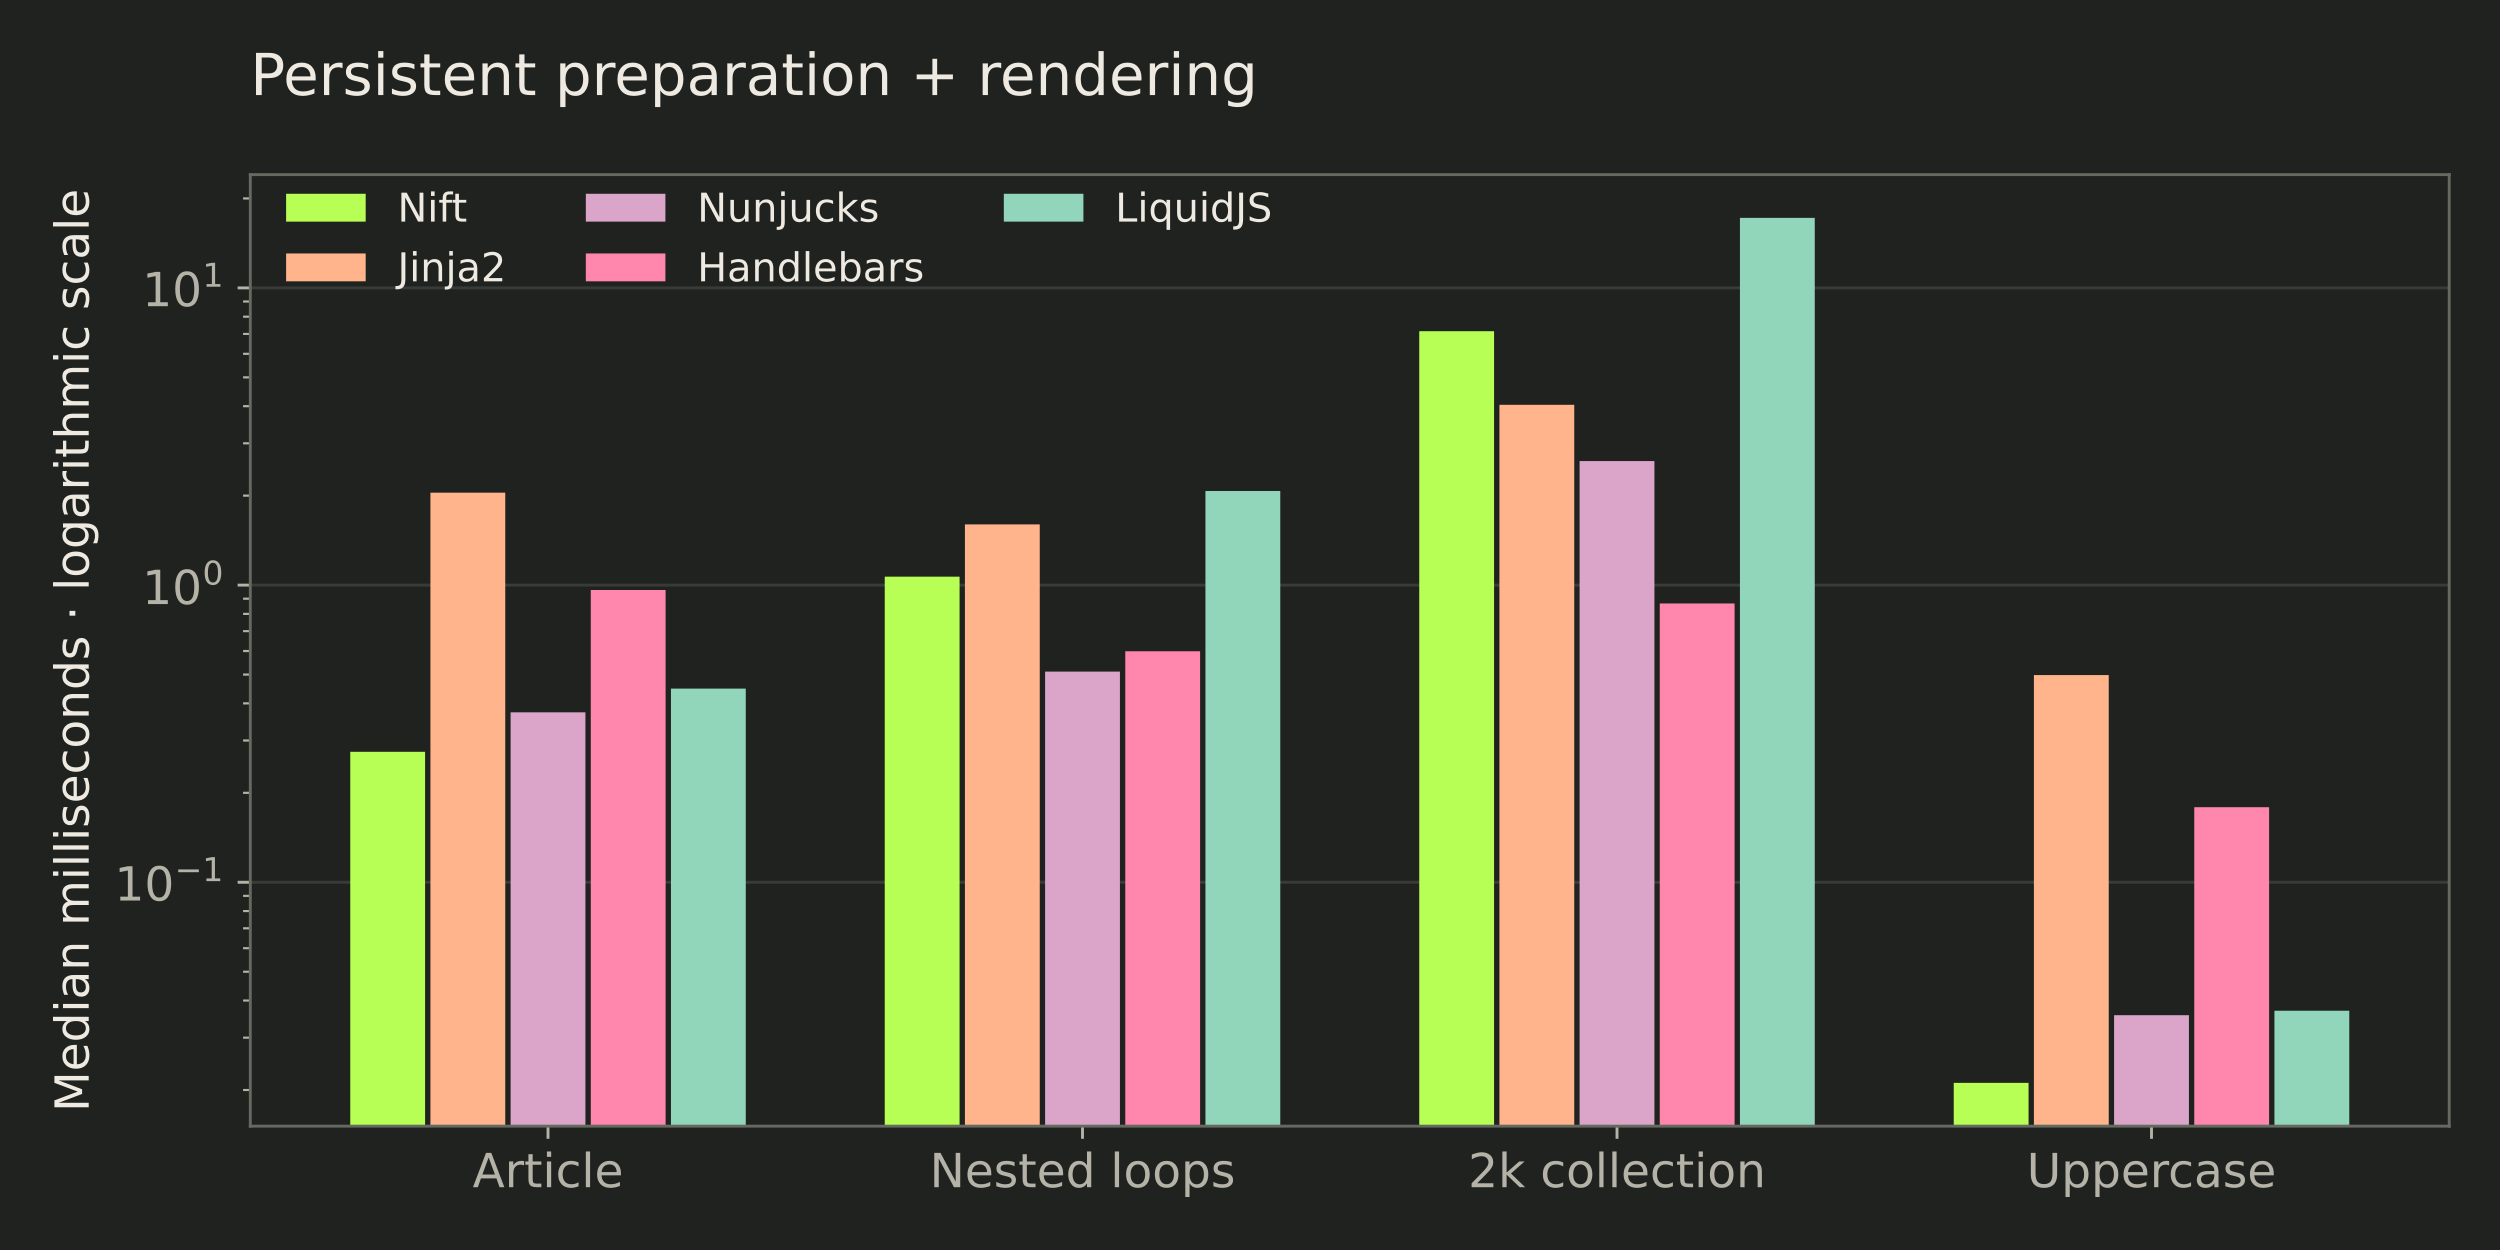
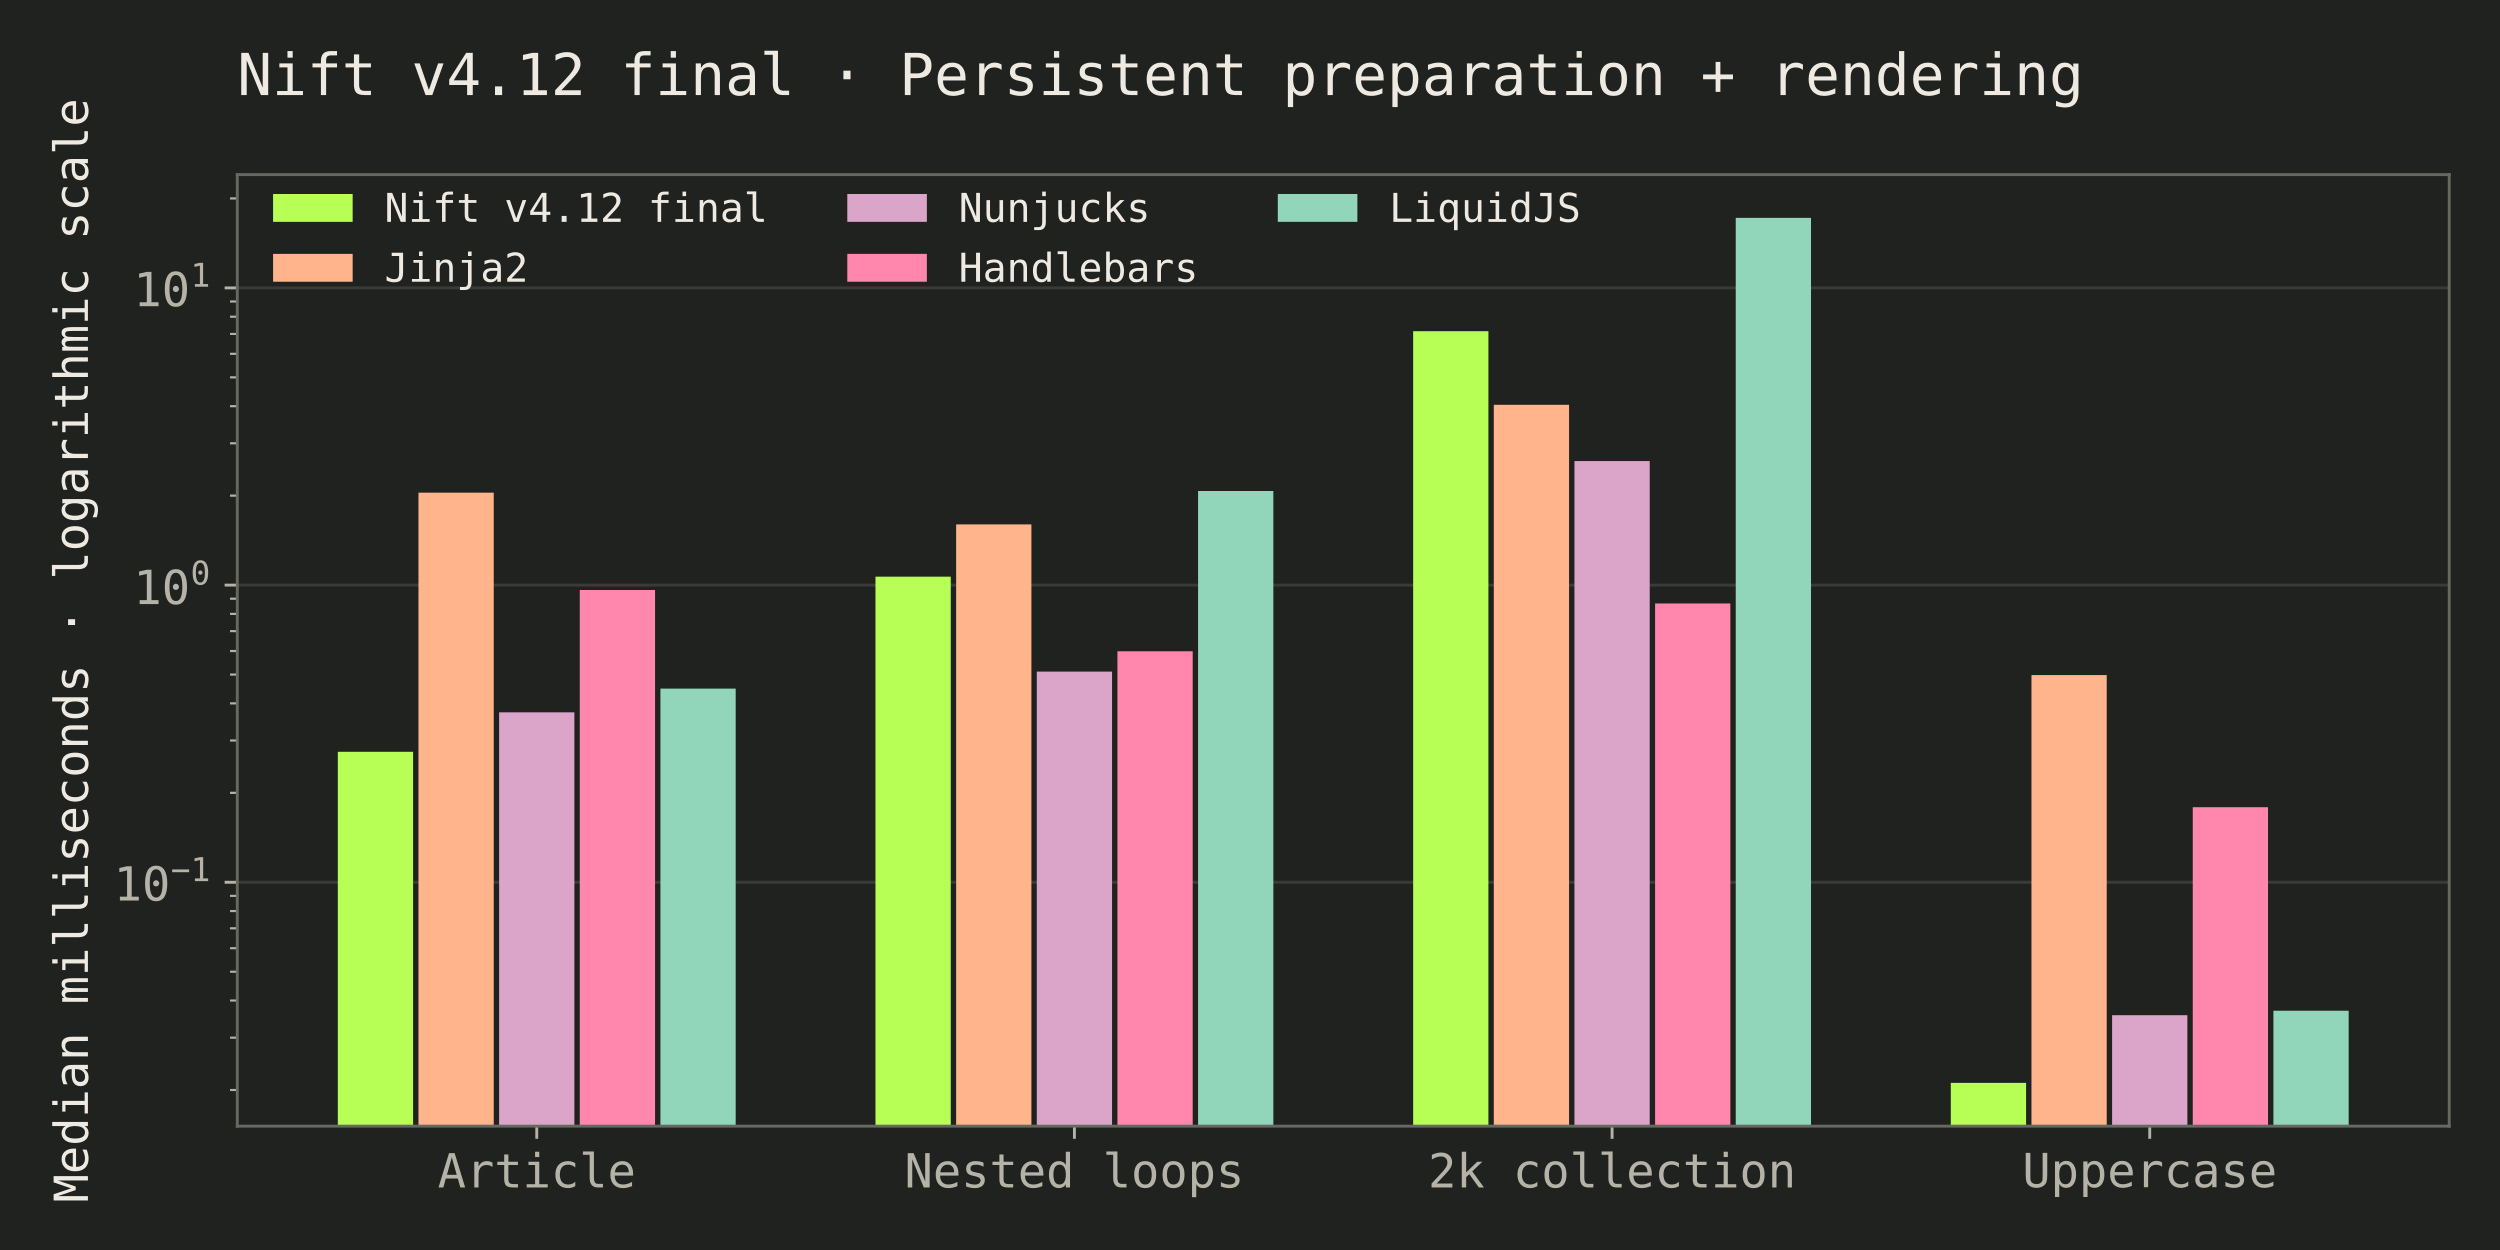
<svg xmlns="http://www.w3.org/2000/svg" xmlns:xlink="http://www.w3.org/1999/xlink" width="691.2pt" height="345.6pt" viewBox="0 0 691.2 345.6" version="1.1">
  <defs>
    <style type="text/css">*{stroke-linejoin: round; stroke-linecap: butt}</style>
  </defs>
  <g id="figure_1">
    <g id="patch_1">
      <path d="M 0 345.6  L 691.2 345.6  L 691.2 0  L 0 0  z " style="fill: #20221f" />
    </g>
    <g id="axes_1">
      <g id="patch_2">
-         <path d="M 69.203 311.357  L 677.16 311.357  L 677.16 48.28  L 69.203 48.28  z " style="fill: #20221f" />
+         <path d="M 65.603 311.357  L 677.16 311.357  L 677.16 48.28  L 65.603 48.28  z " style="fill: #20221f" />
      </g>
      <g id="matplotlib.axis_1">
        <g id="xtick_1">
          <g id="line2d_1">
            <defs>
-               <path id="m729737db2e" d="M 0 0  L 0 3.5  " style="stroke: #b5b3a8; stroke-width: 0.8" />
+               <path id="m305f9985b8" d="M 0 0  L 0 3.5  " style="stroke: #b5b3a8; stroke-width: 0.8" />
            </defs>
            <g>
-               <use xlink:href="#m729737db2e" x="151.515" y="311.357" style="fill: #b5b3a8; stroke: #b5b3a8; stroke-width: 0.8" />
+               <use xlink:href="#m305f9985b8" x="148.403" y="311.357" style="fill: #b5b3a8; stroke: #b5b3a8; stroke-width: 0.8" />
            </g>
          </g>
          <g id="text_1">
-             <text style="font-size: 13px; font-family: 'DejaVu Sans', 'Bitstream Vera Sans', 'Computer Modern Sans Serif', 'Lucida Grande', 'Verdana', 'Geneva', 'Lucid', 'Arial', 'Helvetica', 'Avant Garde', sans-serif; text-anchor: middle; fill: #b5b3a8" x="151.515" y="328.235" transform="rotate(-0 151.5152 328.2349)">Article</text>
+             <text style="font-size: 13px; font-family: 'DejaVu Sans Mono'; text-anchor: middle; fill: #b5b3a8" x="148.403" y="328.304" transform="rotate(-0 148.4026 328.304)">Article</text>
          </g>
        </g>
        <g id="xtick_2">
          <g id="line2d_2">
            <g>
-               <use xlink:href="#m729737db2e" x="299.293" y="311.357" style="fill: #b5b3a8; stroke: #b5b3a8; stroke-width: 0.8" />
+               <use xlink:href="#m305f9985b8" x="297.055" y="311.357" style="fill: #b5b3a8; stroke: #b5b3a8; stroke-width: 0.8" />
            </g>
          </g>
          <g id="text_2">
-             <text style="font-size: 13px; font-family: 'DejaVu Sans', 'Bitstream Vera Sans', 'Computer Modern Sans Serif', 'Lucida Grande', 'Verdana', 'Geneva', 'Lucid', 'Arial', 'Helvetica', 'Avant Garde', sans-serif; text-anchor: middle; fill: #b5b3a8" x="299.293" y="328.235" transform="rotate(-0 299.2927 328.2349)">Nested loops</text>
+             <text style="font-size: 13px; font-family: 'DejaVu Sans Mono'; text-anchor: middle; fill: #b5b3a8" x="297.055" y="328.304" transform="rotate(-0 297.0552 328.304)">Nested loops</text>
          </g>
        </g>
        <g id="xtick_3">
          <g id="line2d_3">
            <g>
-               <use xlink:href="#m729737db2e" x="447.07" y="311.357" style="fill: #b5b3a8; stroke: #b5b3a8; stroke-width: 0.8" />
+               <use xlink:href="#m305f9985b8" x="445.708" y="311.357" style="fill: #b5b3a8; stroke: #b5b3a8; stroke-width: 0.8" />
            </g>
          </g>
          <g id="text_3">
-             <text style="font-size: 13px; font-family: 'DejaVu Sans', 'Bitstream Vera Sans', 'Computer Modern Sans Serif', 'Lucida Grande', 'Verdana', 'Geneva', 'Lucid', 'Arial', 'Helvetica', 'Avant Garde', sans-serif; text-anchor: middle; fill: #b5b3a8" x="447.07" y="328.235" transform="rotate(-0 447.0703 328.2349)">2k collection</text>
+             <text style="font-size: 13px; font-family: 'DejaVu Sans Mono'; text-anchor: middle; fill: #b5b3a8" x="445.708" y="328.304" transform="rotate(-0 445.7078 328.304)">2k collection</text>
          </g>
        </g>
        <g id="xtick_4">
          <g id="line2d_4">
            <g>
-               <use xlink:href="#m729737db2e" x="594.848" y="311.357" style="fill: #b5b3a8; stroke: #b5b3a8; stroke-width: 0.8" />
+               <use xlink:href="#m305f9985b8" x="594.36" y="311.357" style="fill: #b5b3a8; stroke: #b5b3a8; stroke-width: 0.8" />
            </g>
          </g>
          <g id="text_4">
-             <text style="font-size: 13px; font-family: 'DejaVu Sans', 'Bitstream Vera Sans', 'Computer Modern Sans Serif', 'Lucida Grande', 'Verdana', 'Geneva', 'Lucid', 'Arial', 'Helvetica', 'Avant Garde', sans-serif; text-anchor: middle; fill: #b5b3a8" x="594.848" y="328.234" transform="rotate(-0 594.8479 328.2339)">Uppercase</text>
+             <text style="font-size: 13px; font-family: 'DejaVu Sans Mono'; text-anchor: middle; fill: #b5b3a8" x="594.36" y="328.234" transform="rotate(-0 594.3605 328.2339)">Uppercase</text>
          </g>
        </g>
      </g>
      <g id="matplotlib.axis_2">
        <g id="ytick_1">
          <g id="line2d_5">
-             <path d="M 69.203 243.932  L 677.16 243.932  " clip-path="url(#p167d2faf4c)" style="fill: none; stroke: #b0b0b0; stroke-opacity: 0.18; stroke-width: 0.8; stroke-linecap: square" />
+             <path d="M 65.603 243.932  L 677.16 243.932  " clip-path="url(#pcf26311eda)" style="fill: none; stroke: #b0b0b0; stroke-opacity: 0.18; stroke-width: 0.8; stroke-linecap: square" />
          </g>
          <g id="line2d_6">
            <defs>
-               <path id="m79aa11fd9c" d="M 0 0  L -3.5 0  " style="stroke: #b5b3a8; stroke-width: 0.8" />
+               <path id="mb74f4202fd" d="M 0 0  L -3.5 0  " style="stroke: #b5b3a8; stroke-width: 0.8" />
            </defs>
            <g>
-               <use xlink:href="#m79aa11fd9c" x="69.203" y="243.932" style="fill: #b5b3a8; stroke: #b5b3a8; stroke-width: 0.8" />
+               <use xlink:href="#mb74f4202fd" x="65.603" y="243.932" style="fill: #b5b3a8; stroke: #b5b3a8; stroke-width: 0.8" />
            </g>
          </g>
          <g id="text_5">
-             <g style="fill: #b5b3a8" transform="translate(31.65305 249.9774)">
+             <g style="fill: #b5b3a8" transform="translate(31.43305 249.9774)">
              <text>
-                 <tspan x="0" y="-0.992" style="font-size: 13px; font-family: 'DejaVu Sans'; fill: #b5b3a8">1</tspan>
-                 <tspan x="8.271" y="-0.992" style="font-size: 13px; font-family: 'DejaVu Sans'; fill: #b5b3a8">0</tspan>
-                 <tspan x="16.666" y="-6.361" style="font-size: 9.1px; font-family: 'DejaVu Sans'; fill: #b5b3a8">−</tspan>
-                 <tspan x="24.291" y="-6.361" style="font-size: 9.1px; font-family: 'DejaVu Sans'; fill: #b5b3a8">1</tspan>
+                 <tspan x="0" y="-0.992" style="font-size: 13px; font-family: 'DejaVu Sans Mono'; fill: #b5b3a8">1</tspan>
+                 <tspan x="7.827" y="-0.992" style="font-size: 13px; font-family: 'DejaVu Sans Mono'; fill: #b5b3a8">0</tspan>
+                 <tspan x="15.778" y="-6.361" style="font-size: 9.1px; font-family: 'DejaVu Sans Mono'; fill: #b5b3a8">−</tspan>
+                 <tspan x="21.256" y="-6.361" style="font-size: 9.1px; font-family: 'DejaVu Sans Mono'; fill: #b5b3a8">1</tspan>
              </text>
            </g>
          </g>
        </g>
        <g id="ytick_2">
          <g id="line2d_7">
-             <path d="M 69.203 161.766  L 677.16 161.766  " clip-path="url(#p167d2faf4c)" style="fill: none; stroke: #b0b0b0; stroke-opacity: 0.18; stroke-width: 0.8; stroke-linecap: square" />
+             <path d="M 65.603 161.766  L 677.16 161.766  " clip-path="url(#pcf26311eda)" style="fill: none; stroke: #b0b0b0; stroke-opacity: 0.18; stroke-width: 0.8; stroke-linecap: square" />
          </g>
          <g id="line2d_8">
            <g>
-               <use xlink:href="#m79aa11fd9c" x="69.203" y="161.766" style="fill: #b5b3a8; stroke: #b5b3a8; stroke-width: 0.8" />
+               <use xlink:href="#mb74f4202fd" x="65.603" y="161.766" style="fill: #b5b3a8; stroke: #b5b3a8; stroke-width: 0.8" />
            </g>
          </g>
          <g id="text_6">
-             <g style="fill: #b5b3a8" transform="translate(39.32305 167.8764)">
+             <g style="fill: #b5b3a8" transform="translate(36.89305 167.8764)">
              <text>
-                 <tspan x="0" y="-0.872" style="font-size: 13px; font-family: 'DejaVu Sans'; fill: #b5b3a8">1</tspan>
-                 <tspan x="8.271" y="-0.872" style="font-size: 13px; font-family: 'DejaVu Sans'; fill: #b5b3a8">0</tspan>
-                 <tspan x="16.666" y="-6.241" style="font-size: 9.1px; font-family: 'DejaVu Sans'; fill: #b5b3a8">0</tspan>
+                 <tspan x="0" y="-0.872" style="font-size: 13px; font-family: 'DejaVu Sans Mono'; fill: #b5b3a8">1</tspan>
+                 <tspan x="7.827" y="-0.872" style="font-size: 13px; font-family: 'DejaVu Sans Mono'; fill: #b5b3a8">0</tspan>
+                 <tspan x="15.778" y="-6.241" style="font-size: 9.1px; font-family: 'DejaVu Sans Mono'; fill: #b5b3a8">0</tspan>
              </text>
            </g>
          </g>
        </g>
        <g id="ytick_3">
          <g id="line2d_9">
-             <path d="M 69.203 79.6  L 677.16 79.6  " clip-path="url(#p167d2faf4c)" style="fill: none; stroke: #b0b0b0; stroke-opacity: 0.18; stroke-width: 0.8; stroke-linecap: square" />
+             <path d="M 65.603 79.6  L 677.16 79.6  " clip-path="url(#pcf26311eda)" style="fill: none; stroke: #b0b0b0; stroke-opacity: 0.18; stroke-width: 0.8; stroke-linecap: square" />
          </g>
          <g id="line2d_10">
            <g>
-               <use xlink:href="#m79aa11fd9c" x="69.203" y="79.6" style="fill: #b5b3a8; stroke: #b5b3a8; stroke-width: 0.8" />
+               <use xlink:href="#mb74f4202fd" x="65.603" y="79.6" style="fill: #b5b3a8; stroke: #b5b3a8; stroke-width: 0.8" />
            </g>
          </g>
          <g id="text_7">
-             <g style="fill: #b5b3a8" transform="translate(39.32305 85.64548)">
+             <g style="fill: #b5b3a8" transform="translate(36.89305 85.64548)">
              <text>
-                 <tspan x="0" y="-0.992" style="font-size: 13px; font-family: 'DejaVu Sans'; fill: #b5b3a8">1</tspan>
-                 <tspan x="8.271" y="-0.992" style="font-size: 13px; font-family: 'DejaVu Sans'; fill: #b5b3a8">0</tspan>
-                 <tspan x="16.666" y="-6.361" style="font-size: 9.1px; font-family: 'DejaVu Sans'; fill: #b5b3a8">1</tspan>
+                 <tspan x="0" y="-0.992" style="font-size: 13px; font-family: 'DejaVu Sans Mono'; fill: #b5b3a8">1</tspan>
+                 <tspan x="7.827" y="-0.992" style="font-size: 13px; font-family: 'DejaVu Sans Mono'; fill: #b5b3a8">0</tspan>
+                 <tspan x="15.778" y="-6.361" style="font-size: 9.1px; font-family: 'DejaVu Sans Mono'; fill: #b5b3a8">1</tspan>
              </text>
            </g>
          </g>
        </g>
        <g id="ytick_4">
          <g id="line2d_11">
            <defs>
-               <path id="m4dfe075dbd" d="M 0 0  L -2 0  " style="stroke: #b5b3a8; stroke-width: 0.6" />
+               <path id="m872b41bc25" d="M 0 0  L -2 0  " style="stroke: #b5b3a8; stroke-width: 0.6" />
            </defs>
            <g>
-               <use xlink:href="#m4dfe075dbd" x="69.203" y="301.364" style="fill: #b5b3a8; stroke: #b5b3a8; stroke-width: 0.6" />
+               <use xlink:href="#m872b41bc25" x="65.603" y="301.364" style="fill: #b5b3a8; stroke: #b5b3a8; stroke-width: 0.6" />
            </g>
          </g>
        </g>
        <g id="ytick_5">
          <g id="line2d_12">
            <g>
-               <use xlink:href="#m4dfe075dbd" x="69.203" y="286.895" style="fill: #b5b3a8; stroke: #b5b3a8; stroke-width: 0.6" />
+               <use xlink:href="#m872b41bc25" x="65.603" y="286.895" style="fill: #b5b3a8; stroke: #b5b3a8; stroke-width: 0.6" />
            </g>
          </g>
        </g>
        <g id="ytick_6">
          <g id="line2d_13">
            <g>
-               <use xlink:href="#m4dfe075dbd" x="69.203" y="276.63" style="fill: #b5b3a8; stroke: #b5b3a8; stroke-width: 0.6" />
+               <use xlink:href="#m872b41bc25" x="65.603" y="276.63" style="fill: #b5b3a8; stroke: #b5b3a8; stroke-width: 0.6" />
            </g>
          </g>
        </g>
        <g id="ytick_7">
          <g id="line2d_14">
            <g>
-               <use xlink:href="#m4dfe075dbd" x="69.203" y="268.667" style="fill: #b5b3a8; stroke: #b5b3a8; stroke-width: 0.6" />
+               <use xlink:href="#m872b41bc25" x="65.603" y="268.667" style="fill: #b5b3a8; stroke: #b5b3a8; stroke-width: 0.6" />
            </g>
          </g>
        </g>
        <g id="ytick_8">
          <g id="line2d_15">
            <g>
-               <use xlink:href="#m4dfe075dbd" x="69.203" y="262.161" style="fill: #b5b3a8; stroke: #b5b3a8; stroke-width: 0.6" />
+               <use xlink:href="#m872b41bc25" x="65.603" y="262.161" style="fill: #b5b3a8; stroke: #b5b3a8; stroke-width: 0.6" />
            </g>
          </g>
        </g>
        <g id="ytick_9">
          <g id="line2d_16">
            <g>
-               <use xlink:href="#m4dfe075dbd" x="69.203" y="256.66" style="fill: #b5b3a8; stroke: #b5b3a8; stroke-width: 0.6" />
+               <use xlink:href="#m872b41bc25" x="65.603" y="256.66" style="fill: #b5b3a8; stroke: #b5b3a8; stroke-width: 0.6" />
            </g>
          </g>
        </g>
        <g id="ytick_10">
          <g id="line2d_17">
            <g>
-               <use xlink:href="#m4dfe075dbd" x="69.203" y="251.895" style="fill: #b5b3a8; stroke: #b5b3a8; stroke-width: 0.6" />
+               <use xlink:href="#m872b41bc25" x="65.603" y="251.895" style="fill: #b5b3a8; stroke: #b5b3a8; stroke-width: 0.6" />
            </g>
          </g>
        </g>
        <g id="ytick_11">
          <g id="line2d_18">
            <g>
-               <use xlink:href="#m4dfe075dbd" x="69.203" y="247.692" style="fill: #b5b3a8; stroke: #b5b3a8; stroke-width: 0.6" />
+               <use xlink:href="#m872b41bc25" x="65.603" y="247.692" style="fill: #b5b3a8; stroke: #b5b3a8; stroke-width: 0.6" />
            </g>
          </g>
        </g>
        <g id="ytick_12">
          <g id="line2d_19">
            <g>
-               <use xlink:href="#m4dfe075dbd" x="69.203" y="219.198" style="fill: #b5b3a8; stroke: #b5b3a8; stroke-width: 0.6" />
+               <use xlink:href="#m872b41bc25" x="65.603" y="219.198" style="fill: #b5b3a8; stroke: #b5b3a8; stroke-width: 0.6" />
            </g>
          </g>
        </g>
        <g id="ytick_13">
          <g id="line2d_20">
            <g>
-               <use xlink:href="#m4dfe075dbd" x="69.203" y="204.729" style="fill: #b5b3a8; stroke: #b5b3a8; stroke-width: 0.6" />
+               <use xlink:href="#m872b41bc25" x="65.603" y="204.729" style="fill: #b5b3a8; stroke: #b5b3a8; stroke-width: 0.6" />
            </g>
          </g>
        </g>
        <g id="ytick_14">
          <g id="line2d_21">
            <g>
-               <use xlink:href="#m4dfe075dbd" x="69.203" y="194.464" style="fill: #b5b3a8; stroke: #b5b3a8; stroke-width: 0.6" />
+               <use xlink:href="#m872b41bc25" x="65.603" y="194.464" style="fill: #b5b3a8; stroke: #b5b3a8; stroke-width: 0.6" />
            </g>
          </g>
        </g>
        <g id="ytick_15">
          <g id="line2d_22">
            <g>
-               <use xlink:href="#m4dfe075dbd" x="69.203" y="186.501" style="fill: #b5b3a8; stroke: #b5b3a8; stroke-width: 0.6" />
+               <use xlink:href="#m872b41bc25" x="65.603" y="186.501" style="fill: #b5b3a8; stroke: #b5b3a8; stroke-width: 0.6" />
            </g>
          </g>
        </g>
        <g id="ytick_16">
          <g id="line2d_23">
            <g>
-               <use xlink:href="#m4dfe075dbd" x="69.203" y="179.995" style="fill: #b5b3a8; stroke: #b5b3a8; stroke-width: 0.6" />
+               <use xlink:href="#m872b41bc25" x="65.603" y="179.995" style="fill: #b5b3a8; stroke: #b5b3a8; stroke-width: 0.6" />
            </g>
          </g>
        </g>
        <g id="ytick_17">
          <g id="line2d_24">
            <g>
-               <use xlink:href="#m4dfe075dbd" x="69.203" y="174.494" style="fill: #b5b3a8; stroke: #b5b3a8; stroke-width: 0.6" />
+               <use xlink:href="#m872b41bc25" x="65.603" y="174.494" style="fill: #b5b3a8; stroke: #b5b3a8; stroke-width: 0.6" />
            </g>
          </g>
        </g>
        <g id="ytick_18">
          <g id="line2d_25">
            <g>
-               <use xlink:href="#m4dfe075dbd" x="69.203" y="169.729" style="fill: #b5b3a8; stroke: #b5b3a8; stroke-width: 0.6" />
+               <use xlink:href="#m872b41bc25" x="65.603" y="169.729" style="fill: #b5b3a8; stroke: #b5b3a8; stroke-width: 0.6" />
            </g>
          </g>
        </g>
        <g id="ytick_19">
          <g id="line2d_26">
            <g>
-               <use xlink:href="#m4dfe075dbd" x="69.203" y="165.526" style="fill: #b5b3a8; stroke: #b5b3a8; stroke-width: 0.6" />
+               <use xlink:href="#m872b41bc25" x="65.603" y="165.526" style="fill: #b5b3a8; stroke: #b5b3a8; stroke-width: 0.6" />
            </g>
          </g>
        </g>
        <g id="ytick_20">
          <g id="line2d_27">
            <g>
-               <use xlink:href="#m4dfe075dbd" x="69.203" y="137.032" style="fill: #b5b3a8; stroke: #b5b3a8; stroke-width: 0.6" />
+               <use xlink:href="#m872b41bc25" x="65.603" y="137.032" style="fill: #b5b3a8; stroke: #b5b3a8; stroke-width: 0.6" />
            </g>
          </g>
        </g>
        <g id="ytick_21">
          <g id="line2d_28">
            <g>
-               <use xlink:href="#m4dfe075dbd" x="69.203" y="122.563" style="fill: #b5b3a8; stroke: #b5b3a8; stroke-width: 0.6" />
+               <use xlink:href="#m872b41bc25" x="65.603" y="122.563" style="fill: #b5b3a8; stroke: #b5b3a8; stroke-width: 0.6" />
            </g>
          </g>
        </g>
        <g id="ytick_22">
          <g id="line2d_29">
            <g>
-               <use xlink:href="#m4dfe075dbd" x="69.203" y="112.298" style="fill: #b5b3a8; stroke: #b5b3a8; stroke-width: 0.6" />
+               <use xlink:href="#m872b41bc25" x="65.603" y="112.298" style="fill: #b5b3a8; stroke: #b5b3a8; stroke-width: 0.6" />
            </g>
          </g>
        </g>
        <g id="ytick_23">
          <g id="line2d_30">
            <g>
-               <use xlink:href="#m4dfe075dbd" x="69.203" y="104.335" style="fill: #b5b3a8; stroke: #b5b3a8; stroke-width: 0.6" />
+               <use xlink:href="#m872b41bc25" x="65.603" y="104.335" style="fill: #b5b3a8; stroke: #b5b3a8; stroke-width: 0.6" />
            </g>
          </g>
        </g>
        <g id="ytick_24">
          <g id="line2d_31">
            <g>
-               <use xlink:href="#m4dfe075dbd" x="69.203" y="97.829" style="fill: #b5b3a8; stroke: #b5b3a8; stroke-width: 0.6" />
+               <use xlink:href="#m872b41bc25" x="65.603" y="97.829" style="fill: #b5b3a8; stroke: #b5b3a8; stroke-width: 0.6" />
            </g>
          </g>
        </g>
        <g id="ytick_25">
          <g id="line2d_32">
            <g>
-               <use xlink:href="#m4dfe075dbd" x="69.203" y="92.328" style="fill: #b5b3a8; stroke: #b5b3a8; stroke-width: 0.6" />
+               <use xlink:href="#m872b41bc25" x="65.603" y="92.328" style="fill: #b5b3a8; stroke: #b5b3a8; stroke-width: 0.6" />
            </g>
          </g>
        </g>
        <g id="ytick_26">
          <g id="line2d_33">
            <g>
-               <use xlink:href="#m4dfe075dbd" x="69.203" y="87.563" style="fill: #b5b3a8; stroke: #b5b3a8; stroke-width: 0.6" />
+               <use xlink:href="#m872b41bc25" x="65.603" y="87.563" style="fill: #b5b3a8; stroke: #b5b3a8; stroke-width: 0.6" />
            </g>
          </g>
        </g>
        <g id="ytick_27">
          <g id="line2d_34">
            <g>
-               <use xlink:href="#m4dfe075dbd" x="69.203" y="83.36" style="fill: #b5b3a8; stroke: #b5b3a8; stroke-width: 0.6" />
+               <use xlink:href="#m872b41bc25" x="65.603" y="83.36" style="fill: #b5b3a8; stroke: #b5b3a8; stroke-width: 0.6" />
            </g>
          </g>
        </g>
        <g id="ytick_28">
          <g id="line2d_35">
            <g>
-               <use xlink:href="#m4dfe075dbd" x="69.203" y="54.866" style="fill: #b5b3a8; stroke: #b5b3a8; stroke-width: 0.6" />
+               <use xlink:href="#m872b41bc25" x="65.603" y="54.866" style="fill: #b5b3a8; stroke: #b5b3a8; stroke-width: 0.6" />
            </g>
          </g>
        </g>
        <g id="text_8">
-           <text style="font-size: 13px; font-family: 'DejaVu Sans', 'Bitstream Vera Sans', 'Computer Modern Sans Serif', 'Lucida Grande', 'Verdana', 'Geneva', 'Lucid', 'Arial', 'Helvetica', 'Avant Garde', sans-serif; text-anchor: middle; fill: #eeeae1" x="24.53" y="179.818" transform="rotate(-90 24.53 179.8185)">Median milliseconds · logarithmic scale</text>
+           <text style="font-size: 13px; font-family: 'DejaVu Sans Mono'; text-anchor: middle; fill: #eeeae1" x="24.31" y="179.818" transform="rotate(-90 24.31 179.8185)">Median milliseconds · logarithmic scale</text>
        </g>
      </g>
      <g id="patch_3">
-         <path d="M 96.837 82327.723  L 117.526 82327.723  L 117.526 207.857  L 96.837 207.857  z " clip-path="url(#p167d2faf4c)" style="fill: #b8ff55" />
+         <path d="M 93.401 82327.723  L 114.212 82327.723  L 114.212 207.857  L 93.401 207.857  z " clip-path="url(#pcf26311eda)" style="fill: #b8ff55" />
      </g>
      <g id="patch_4">
-         <path d="M 244.615 82327.723  L 265.304 82327.723  L 265.304 159.433  L 244.615 159.433  z " clip-path="url(#p167d2faf4c)" style="fill: #b8ff55" />
+         <path d="M 242.054 82327.723  L 262.865 82327.723  L 262.865 159.433  L 242.054 159.433  z " clip-path="url(#pcf26311eda)" style="fill: #b8ff55" />
      </g>
      <g id="patch_5">
-         <path d="M 392.393 82327.723  L 413.081 82327.723  L 413.081 91.578  L 392.393 91.578  z " clip-path="url(#p167d2faf4c)" style="fill: #b8ff55" />
+         <path d="M 390.706 82327.723  L 411.518 82327.723  L 411.518 91.578  L 390.706 91.578  z " clip-path="url(#pcf26311eda)" style="fill: #b8ff55" />
      </g>
      <g id="patch_6">
-         <path d="M 540.17 82327.723  L 560.859 82327.723  L 560.859 299.399  L 540.17 299.399  z " clip-path="url(#p167d2faf4c)" style="fill: #b8ff55" />
+         <path d="M 539.359 82327.723  L 560.17 82327.723  L 560.17 299.399  L 539.359 299.399  z " clip-path="url(#pcf26311eda)" style="fill: #b8ff55" />
      </g>
      <g id="patch_7">
-         <path d="M 119.004 82327.723  L 139.693 82327.723  L 139.693 136.213  L 119.004 136.213  z " clip-path="url(#p167d2faf4c)" style="fill: #ffb48c" />
+         <path d="M 115.699 82327.723  L 136.51 82327.723  L 136.51 136.213  L 115.699 136.213  z " clip-path="url(#pcf26311eda)" style="fill: #ffb48c" />
      </g>
      <g id="patch_8">
-         <path d="M 266.782 82327.723  L 287.471 82327.723  L 287.471 144.989  L 266.782 144.989  z " clip-path="url(#p167d2faf4c)" style="fill: #ffb48c" />
+         <path d="M 264.352 82327.723  L 285.163 82327.723  L 285.163 144.989  L 264.352 144.989  z " clip-path="url(#pcf26311eda)" style="fill: #ffb48c" />
      </g>
      <g id="patch_9">
-         <path d="M 414.559 82327.723  L 435.248 82327.723  L 435.248 111.925  L 414.559 111.925  z " clip-path="url(#p167d2faf4c)" style="fill: #ffb48c" />
+         <path d="M 413.004 82327.723  L 433.816 82327.723  L 433.816 111.925  L 413.004 111.925  z " clip-path="url(#pcf26311eda)" style="fill: #ffb48c" />
      </g>
      <g id="patch_10">
-         <path d="M 562.337 82327.723  L 583.026 82327.723  L 583.026 186.647  L 562.337 186.647  z " clip-path="url(#p167d2faf4c)" style="fill: #ffb48c" />
+         <path d="M 561.657 82327.723  L 582.468 82327.723  L 582.468 186.647  L 561.657 186.647  z " clip-path="url(#pcf26311eda)" style="fill: #ffb48c" />
      </g>
      <g id="patch_11">
-         <path d="M 141.171 82327.723  L 161.86 82327.723  L 161.86 196.954  L 141.171 196.954  z " clip-path="url(#p167d2faf4c)" style="fill: #dba5ca" />
+         <path d="M 137.997 82327.723  L 158.808 82327.723  L 158.808 196.954  L 137.997 196.954  z " clip-path="url(#pcf26311eda)" style="fill: #dba5ca" />
      </g>
      <g id="patch_12">
-         <path d="M 288.948 82327.723  L 309.637 82327.723  L 309.637 185.687  L 288.948 185.687  z " clip-path="url(#p167d2faf4c)" style="fill: #dba5ca" />
+         <path d="M 286.65 82327.723  L 307.461 82327.723  L 307.461 185.687  L 286.65 185.687  z " clip-path="url(#pcf26311eda)" style="fill: #dba5ca" />
      </g>
      <g id="patch_13">
-         <path d="M 436.726 82327.723  L 457.415 82327.723  L 457.415 127.467  L 436.726 127.467  z " clip-path="url(#p167d2faf4c)" style="fill: #dba5ca" />
+         <path d="M 435.302 82327.723  L 456.114 82327.723  L 456.114 127.467  L 435.302 127.467  z " clip-path="url(#pcf26311eda)" style="fill: #dba5ca" />
      </g>
      <g id="patch_14">
-         <path d="M 584.503 82327.723  L 605.192 82327.723  L 605.192 280.683  L 584.503 280.683  z " clip-path="url(#p167d2faf4c)" style="fill: #dba5ca" />
+         <path d="M 583.955 82327.723  L 604.766 82327.723  L 604.766 280.683  L 583.955 280.683  z " clip-path="url(#pcf26311eda)" style="fill: #dba5ca" />
      </g>
      <g id="patch_15">
-         <path d="M 163.337 82327.723  L 184.026 82327.723  L 184.026 163.125  L 163.337 163.125  z " clip-path="url(#p167d2faf4c)" style="fill: #ff87ad" />
+         <path d="M 160.295 82327.723  L 181.106 82327.723  L 181.106 163.125  L 160.295 163.125  z " clip-path="url(#pcf26311eda)" style="fill: #ff87ad" />
      </g>
      <g id="patch_16">
-         <path d="M 311.115 82327.723  L 331.804 82327.723  L 331.804 180.068  L 311.115 180.068  z " clip-path="url(#p167d2faf4c)" style="fill: #ff87ad" />
+         <path d="M 308.947 82327.723  L 329.759 82327.723  L 329.759 180.068  L 308.947 180.068  z " clip-path="url(#pcf26311eda)" style="fill: #ff87ad" />
      </g>
      <g id="patch_17">
-         <path d="M 458.893 82327.723  L 479.581 82327.723  L 479.581 166.848  L 458.893 166.848  z " clip-path="url(#p167d2faf4c)" style="fill: #ff87ad" />
+         <path d="M 457.6 82327.723  L 478.411 82327.723  L 478.411 166.848  L 457.6 166.848  z " clip-path="url(#pcf26311eda)" style="fill: #ff87ad" />
      </g>
      <g id="patch_18">
-         <path d="M 606.67 82327.723  L 627.359 82327.723  L 627.359 223.177  L 606.67 223.177  z " clip-path="url(#p167d2faf4c)" style="fill: #ff87ad" />
+         <path d="M 606.253 82327.723  L 627.064 82327.723  L 627.064 223.177  L 606.253 223.177  z " clip-path="url(#pcf26311eda)" style="fill: #ff87ad" />
      </g>
      <g id="patch_19">
-         <path d="M 185.504 82327.723  L 206.193 82327.723  L 206.193 190.386  L 185.504 190.386  z " clip-path="url(#p167d2faf4c)" style="fill: #91d5bb" />
+         <path d="M 182.593 82327.723  L 203.404 82327.723  L 203.404 190.386  L 182.593 190.386  z " clip-path="url(#pcf26311eda)" style="fill: #91d5bb" />
      </g>
      <g id="patch_20">
-         <path d="M 333.282 82327.723  L 353.97 82327.723  L 353.97 135.759  L 333.282 135.759  z " clip-path="url(#p167d2faf4c)" style="fill: #91d5bb" />
+         <path d="M 331.245 82327.723  L 352.057 82327.723  L 352.057 135.759  L 331.245 135.759  z " clip-path="url(#pcf26311eda)" style="fill: #91d5bb" />
      </g>
      <g id="patch_21">
-         <path d="M 481.059 82327.723  L 501.748 82327.723  L 501.748 60.238  L 481.059 60.238  z " clip-path="url(#p167d2faf4c)" style="fill: #91d5bb" />
+         <path d="M 479.898 82327.723  L 500.709 82327.723  L 500.709 60.238  L 479.898 60.238  z " clip-path="url(#pcf26311eda)" style="fill: #91d5bb" />
      </g>
      <g id="patch_22">
-         <path d="M 628.837 82327.723  L 649.526 82327.723  L 649.526 279.444  L 628.837 279.444  z " clip-path="url(#p167d2faf4c)" style="fill: #91d5bb" />
+         <path d="M 628.551 82327.723  L 649.362 82327.723  L 649.362 279.444  L 628.551 279.444  z " clip-path="url(#pcf26311eda)" style="fill: #91d5bb" />
      </g>
      <g id="patch_23">
-         <path d="M 69.203 311.357  L 69.203 48.28  " style="fill: none; stroke: #66695f; stroke-width: 0.8; stroke-linejoin: miter; stroke-linecap: square" />
+         <path d="M 65.603 311.357  L 65.603 48.28  " style="fill: none; stroke: #66695f; stroke-width: 0.8; stroke-linejoin: miter; stroke-linecap: square" />
      </g>
      <g id="patch_24">
        <path d="M 677.16 311.357  L 677.16 48.28  " style="fill: none; stroke: #66695f; stroke-width: 0.8; stroke-linejoin: miter; stroke-linecap: square" />
      </g>
      <g id="patch_25">
-         <path d="M 69.203 311.357  L 677.16 311.357  " style="fill: none; stroke: #66695f; stroke-width: 0.8; stroke-linejoin: miter; stroke-linecap: square" />
+         <path d="M 65.603 311.357  L 677.16 311.357  " style="fill: none; stroke: #66695f; stroke-width: 0.8; stroke-linejoin: miter; stroke-linecap: square" />
      </g>
      <g id="patch_26">
-         <path d="M 69.203 48.28  L 677.16 48.28  " style="fill: none; stroke: #66695f; stroke-width: 0.8; stroke-linejoin: miter; stroke-linecap: square" />
+         <path d="M 65.603 48.28  L 677.16 48.28  " style="fill: none; stroke: #66695f; stroke-width: 0.8; stroke-linejoin: miter; stroke-linecap: square" />
      </g>
      <g id="text_9">
-         <text style="font-size: 16px; font-family: 'DejaVu Sans', 'Bitstream Vera Sans', 'Computer Modern Sans Serif', 'Lucida Grande', 'Verdana', 'Geneva', 'Lucid', 'Arial', 'Helvetica', 'Avant Garde', sans-serif; text-anchor: start; fill: #eeeae1" x="69.203" y="26.28" transform="rotate(-0 69.20305 26.28)">Persistent preparation + rendering</text>
+         <text style="font-size: 16px; font-family: 'DejaVu Sans Mono'; text-anchor: start; fill: #eeeae1" x="65.603" y="26.28" transform="rotate(-0 65.60305 26.28)">Nift v4.12 final · Persistent preparation + rendering</text>
      </g>
      <g id="legend_1">
        <g id="patch_27">
-           <path d="M 79.103 61.277  L 101.103 61.277  L 101.103 53.577  L 79.103 53.577  z " style="fill: #b8ff55" />
+           <path d="M 75.503 61.335  L 97.503 61.335  L 97.503 53.635  L 75.503 53.635  z " style="fill: #b8ff55" />
        </g>
        <g id="text_10">
-           <text style="font-size: 11px; font-family: 'DejaVu Sans', 'Bitstream Vera Sans', 'Computer Modern Sans Serif', 'Lucida Grande', 'Verdana', 'Geneva', 'Lucid', 'Arial', 'Helvetica', 'Avant Garde', sans-serif; text-anchor: start; fill: #eeeae1" x="109.903" y="61.277" transform="rotate(-0 109.903 61.27674)">Nift</text>
+           <text style="font-size: 11px; font-family: 'DejaVu Sans Mono'; text-anchor: start; fill: #eeeae1" x="106.303" y="61.335" transform="rotate(-0 106.303 61.33518)">Nift v4.12 final</text>
        </g>
        <g id="patch_28">
-           <path d="M 79.103 77.778  L 101.103 77.778  L 101.103 70.078  L 79.103 70.078  z " style="fill: #ffb48c" />
+           <path d="M 75.503 77.894  L 97.503 77.894  L 97.503 70.194  L 75.503 70.194  z " style="fill: #ffb48c" />
        </g>
        <g id="text_11">
-           <text style="font-size: 11px; font-family: 'DejaVu Sans', 'Bitstream Vera Sans', 'Computer Modern Sans Serif', 'Lucida Grande', 'Verdana', 'Geneva', 'Lucid', 'Arial', 'Helvetica', 'Avant Garde', sans-serif; text-anchor: start; fill: #eeeae1" x="109.903" y="77.778" transform="rotate(-0 109.903 77.7776)">Jinja2</text>
+           <text style="font-size: 11px; font-family: 'DejaVu Sans Mono'; text-anchor: start; fill: #eeeae1" x="106.303" y="77.894" transform="rotate(-0 106.303 77.89448)">Jinja2</text>
        </g>
        <g id="patch_29">
-           <path d="M 161.971 61.277  L 183.971 61.277  L 183.971 53.577  L 161.971 53.577  z " style="fill: #dba5ca" />
+           <path d="M 234.261 61.335  L 256.261 61.335  L 256.261 53.635  L 234.261 53.635  z " style="fill: #dba5ca" />
        </g>
        <g id="text_12">
-           <text style="font-size: 11px; font-family: 'DejaVu Sans', 'Bitstream Vera Sans', 'Computer Modern Sans Serif', 'Lucida Grande', 'Verdana', 'Geneva', 'Lucid', 'Arial', 'Helvetica', 'Avant Garde', sans-serif; text-anchor: start; fill: #eeeae1" x="192.771" y="61.277" transform="rotate(-0 192.7709 61.27674)">Nunjucks</text>
+           <text style="font-size: 11px; font-family: 'DejaVu Sans Mono'; text-anchor: start; fill: #eeeae1" x="265.061" y="61.335" transform="rotate(-0 265.0605 61.33518)">Nunjucks</text>
        </g>
        <g id="patch_30">
-           <path d="M 161.971 77.778  L 183.971 77.778  L 183.971 70.078  L 161.971 70.078  z " style="fill: #ff87ad" />
+           <path d="M 234.261 77.894  L 256.261 77.894  L 256.261 70.194  L 234.261 70.194  z " style="fill: #ff87ad" />
        </g>
        <g id="text_13">
-           <text style="font-size: 11px; font-family: 'DejaVu Sans', 'Bitstream Vera Sans', 'Computer Modern Sans Serif', 'Lucida Grande', 'Verdana', 'Geneva', 'Lucid', 'Arial', 'Helvetica', 'Avant Garde', sans-serif; text-anchor: start; fill: #eeeae1" x="192.771" y="77.778" transform="rotate(-0 192.7709 77.7776)">Handlebars</text>
+           <text style="font-size: 11px; font-family: 'DejaVu Sans Mono'; text-anchor: start; fill: #eeeae1" x="265.061" y="77.894" transform="rotate(-0 265.0605 77.89448)">Handlebars</text>
        </g>
        <g id="patch_31">
-           <path d="M 277.54 61.277  L 299.54 61.277  L 299.54 53.577  L 277.54 53.577  z " style="fill: #91d5bb" />
+           <path d="M 353.284 61.335  L 375.284 61.335  L 375.284 53.635  L 353.284 53.635  z " style="fill: #91d5bb" />
        </g>
        <g id="text_14">
-           <text style="font-size: 11px; font-family: 'DejaVu Sans', 'Bitstream Vera Sans', 'Computer Modern Sans Serif', 'Lucida Grande', 'Verdana', 'Geneva', 'Lucid', 'Arial', 'Helvetica', 'Avant Garde', sans-serif; text-anchor: start; fill: #eeeae1" x="308.34" y="61.277" transform="rotate(-0 308.3396 61.27674)">LiquidJS</text>
+           <text style="font-size: 11px; font-family: 'DejaVu Sans Mono'; text-anchor: start; fill: #eeeae1" x="384.084" y="61.335" transform="rotate(-0 384.084 61.33518)">LiquidJS</text>
        </g>
      </g>
    </g>
  </g>
  <defs>
-     <clipPath id="p167d2faf4c">
-       <rect x="69.203" y="48.28" width="607.957" height="263.077" />
+     <clipPath id="pcf26311eda">
+       <rect x="65.603" y="48.28" width="611.557" height="263.077" />
    </clipPath>
  </defs>
</svg>
